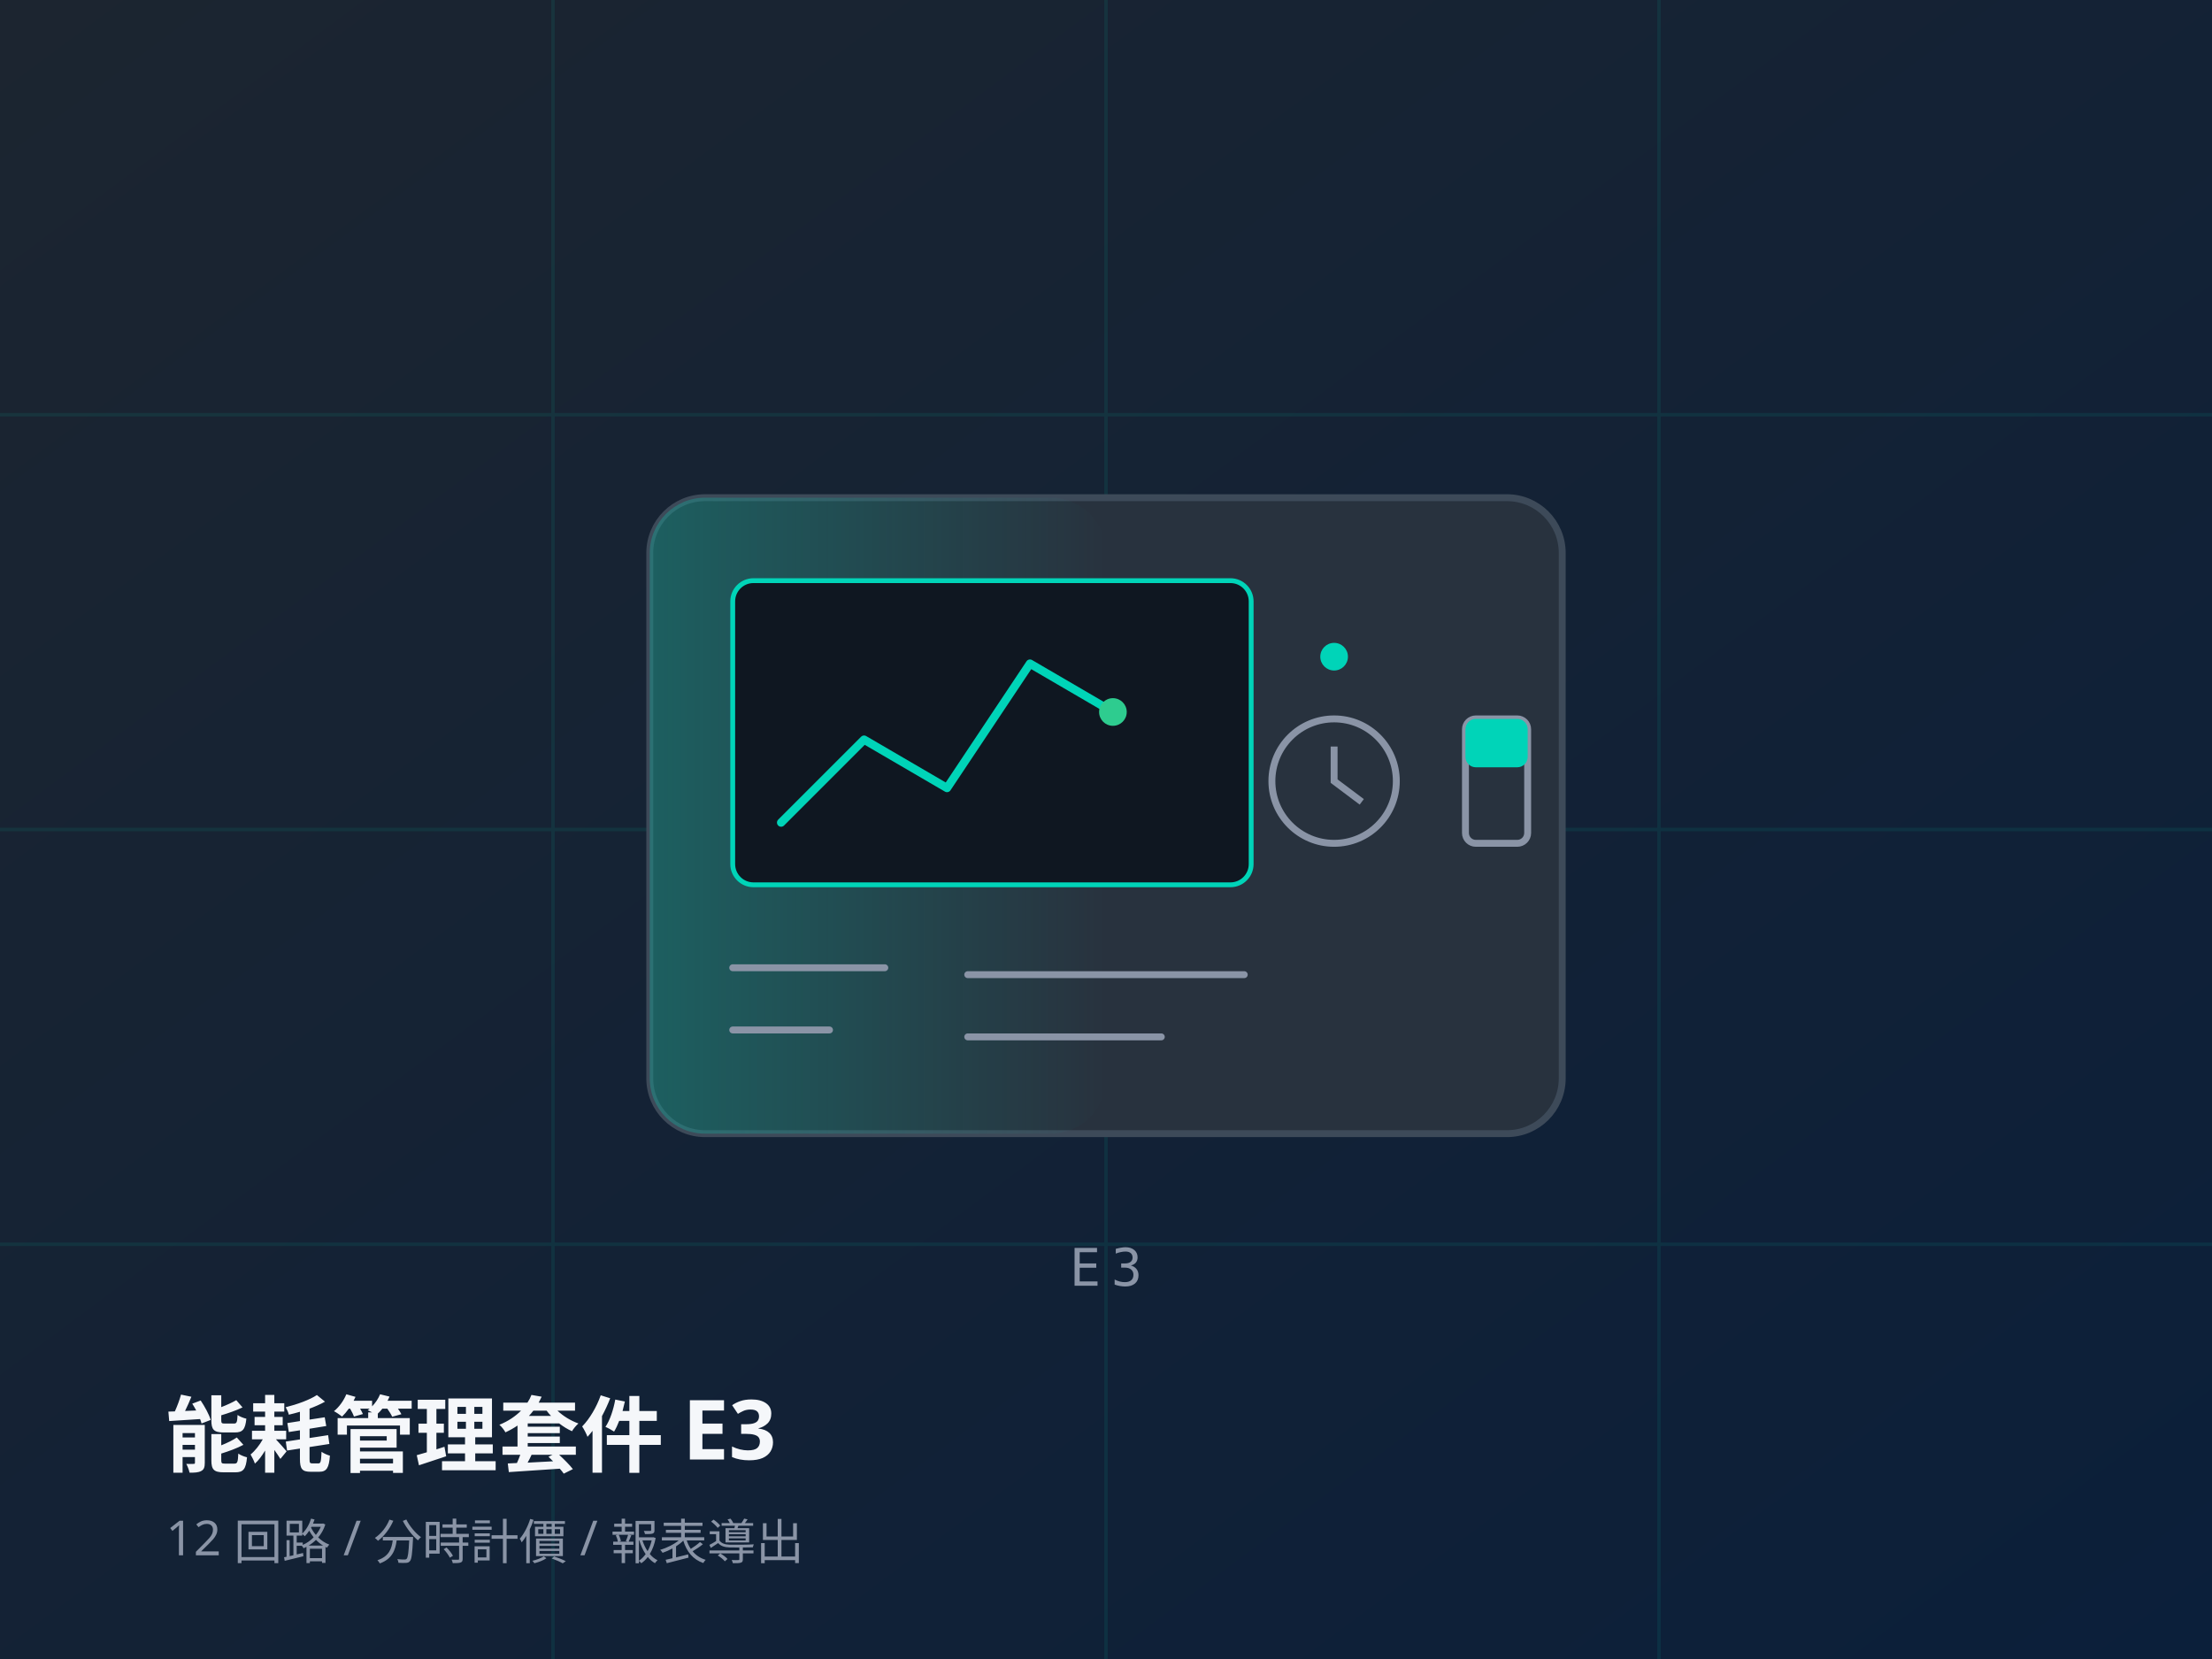
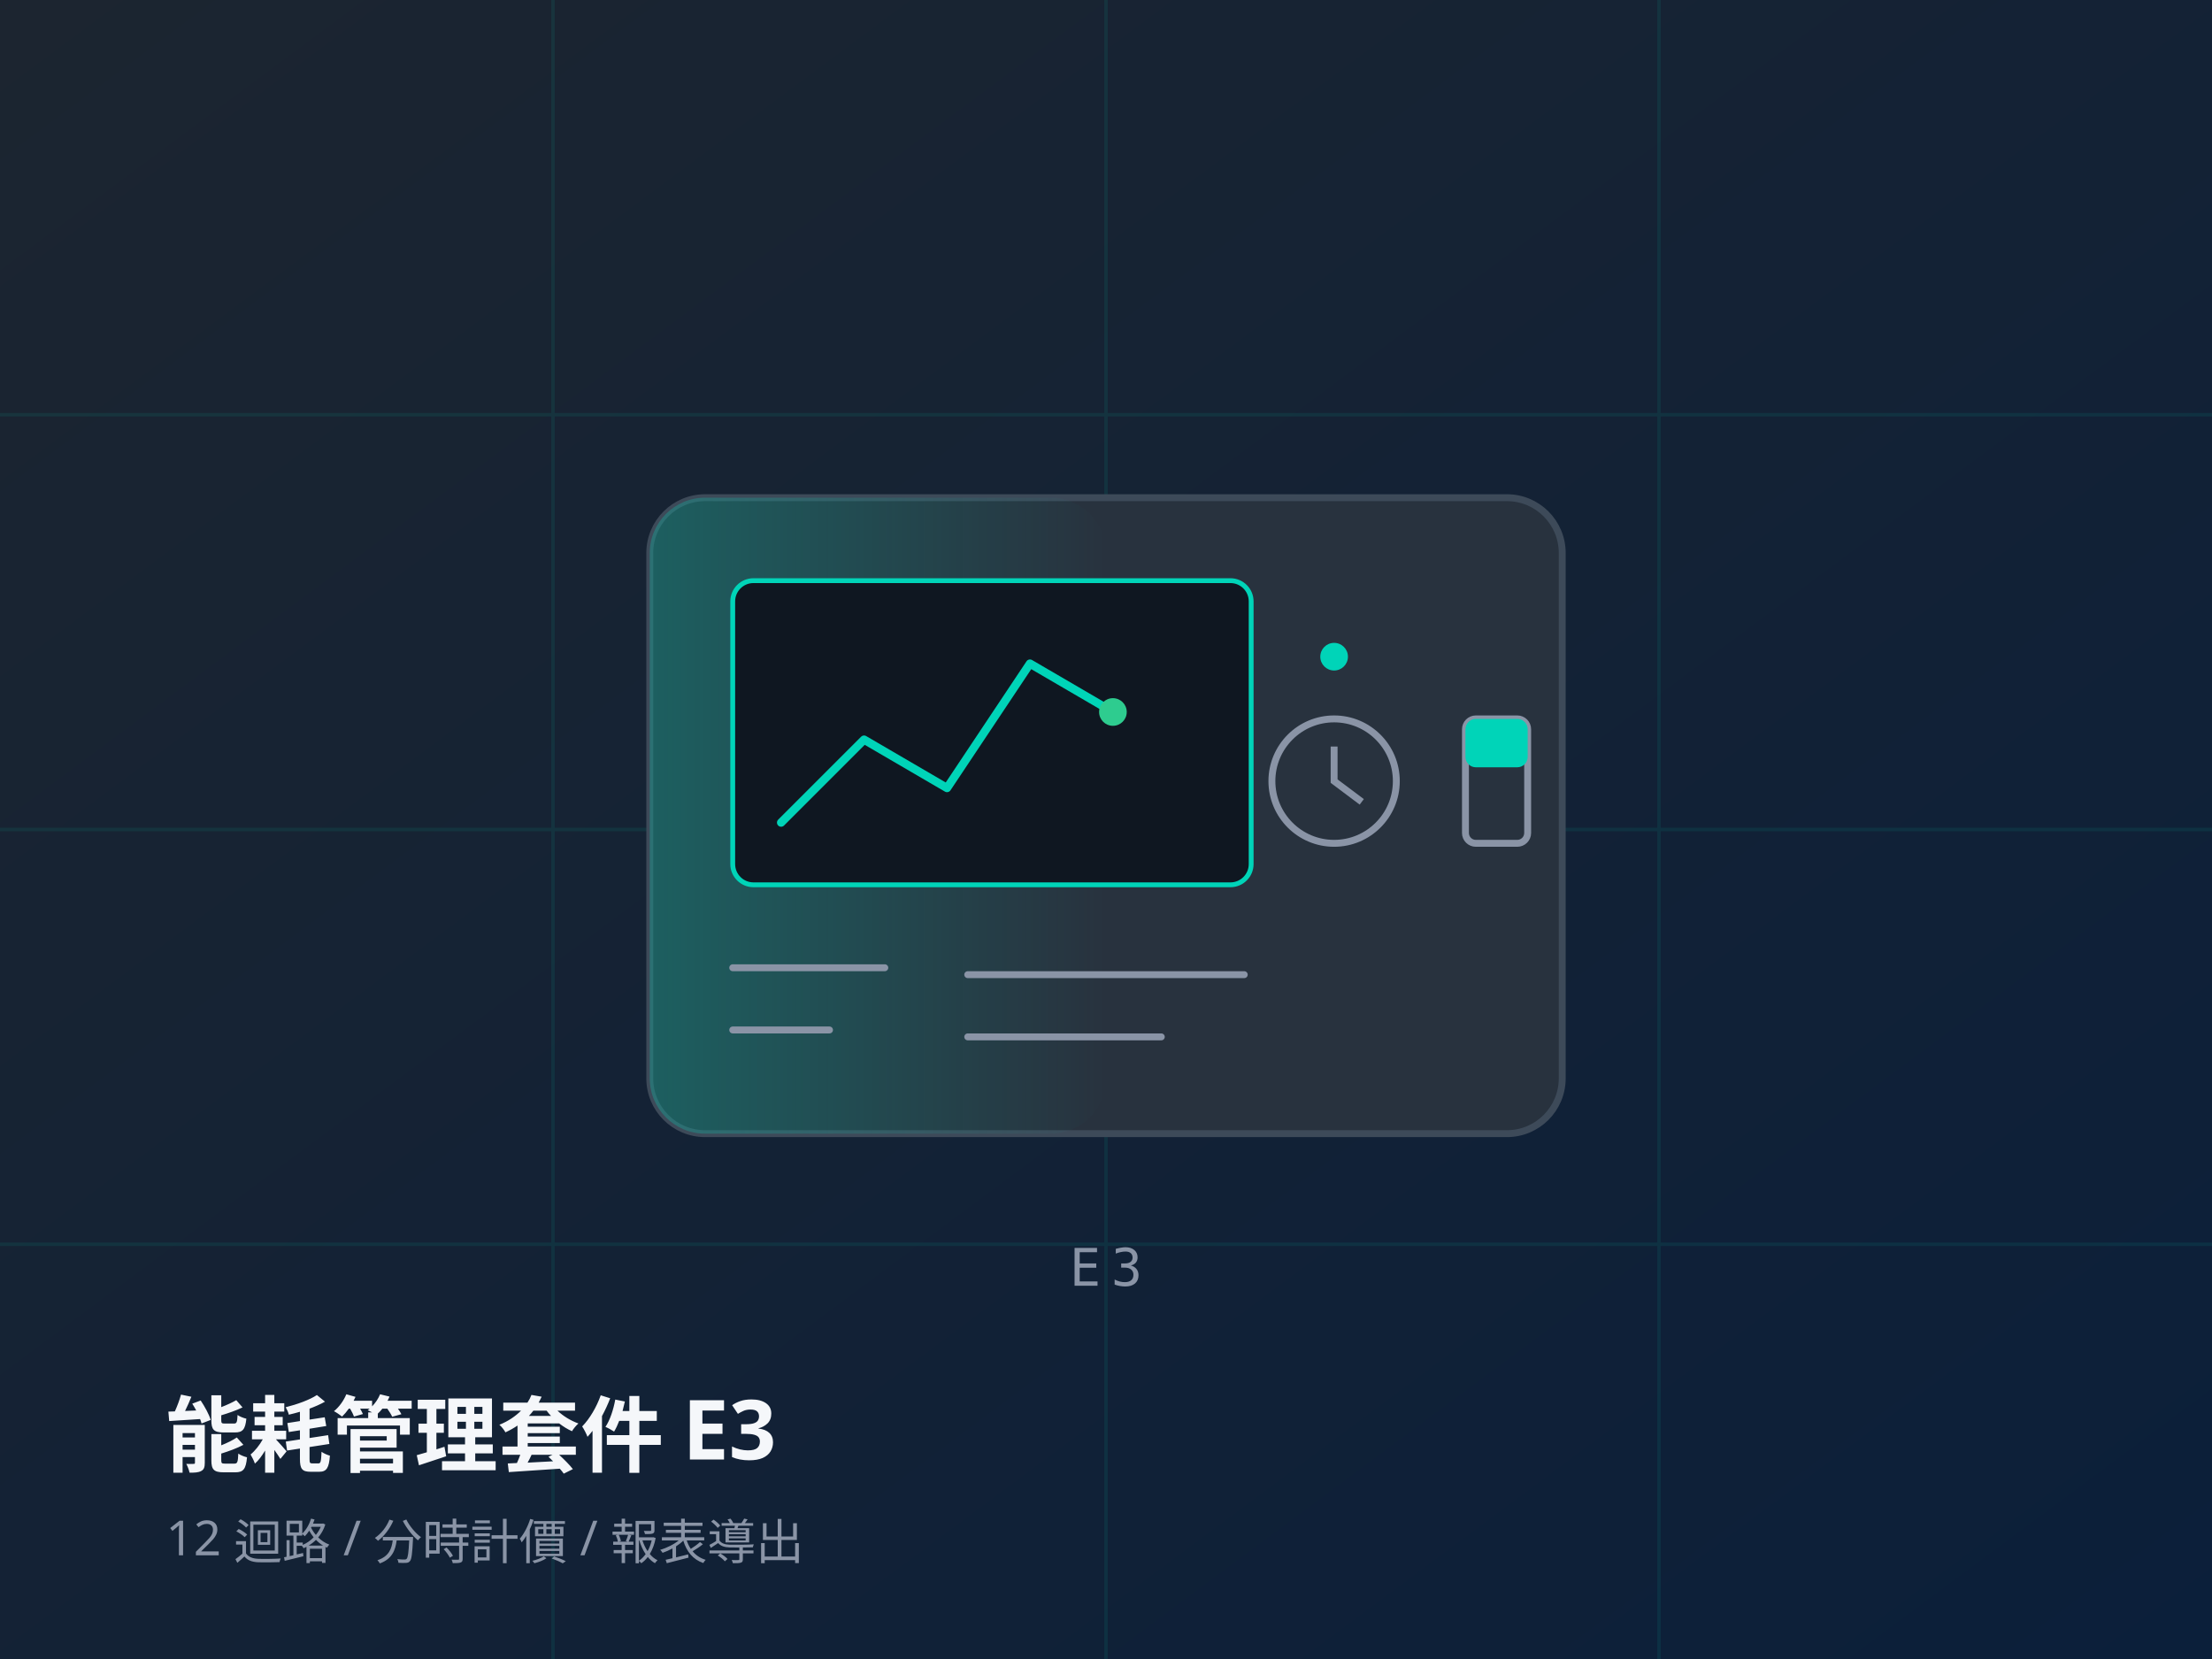
<svg xmlns="http://www.w3.org/2000/svg" viewBox="0 0 640 480" width="640" height="480" role="img" aria-label="能耗管理套件E3 產品圖">
  <defs>
    <linearGradient id="bgE3" x1="0" y1="0" x2="1" y2="1">
      <stop offset="0" stop-color="#1C2530" />
      <stop offset="1" stop-color="#0B1F3A" />
    </linearGradient>
    <linearGradient id="litE3" x1="0" y1="0" x2="1" y2="0">
      <stop offset="0" stop-color="#00D4B8" stop-opacity="0.28" />
      <stop offset="1" stop-color="#00D4B8" stop-opacity="0" />
    </linearGradient>
  </defs>
  <rect width="640" height="480" fill="url(#bgE3)" />
  <g stroke="#00D4B8" stroke-opacity="0.09" stroke-width="1">
    <path d="M0 120H640M0 240H640M0 360H640M160 0V480M320 0V480M480 0V480" />
  </g>
  <g transform="translate(320 236)">
    <rect x="-132" y="-92" width="264" height="184" rx="16" fill="#28323E" stroke="#3D4A59" stroke-width="2" />
    <rect x="-132" y="-92" width="132" height="184" rx="16" fill="url(#litE3)" />
    <rect x="-108" y="-68" width="150" height="88" rx="6" fill="#0F1721" stroke="#00D4B8" stroke-width="1.4" />
    <g stroke="#00D4B8" stroke-width="2.4" fill="none" stroke-linecap="round" stroke-linejoin="round">
      <path d="M-94 2 L-70 -22 L-46 -8 L-22 -44 L2 -30" />
    </g>
    <g fill="#2ECC8F">
      <circle cx="2" cy="-30" r="4" />
    </g>
    <g stroke="#8A94A6" stroke-width="2" stroke-linecap="round">
      <path d="M-108 44h44M-108 62h28" />
    </g>
    <g fill="#00D4B8">
      <circle cx="66" cy="-46" r="4" />
    </g>
    <g fill="none" stroke="#8A94A6" stroke-width="2">
      <circle cx="66" cy="-10" r="18" />
      <path d="M66 -20v10l8 6" />
    </g>
    <g fill="none" stroke="#8A94A6" stroke-width="2">
      <rect x="104" y="-28" width="18" height="36" rx="3" />
      <rect x="104" y="-28" width="18" height="14" rx="3" fill="#00D4B8" stroke="none" />
    </g>
    <g stroke="#8A94A6" stroke-width="2" stroke-linecap="round">
      <path d="M-40 46h80M-40 64h56" />
    </g>
    <text x="0" y="136" text-anchor="middle" font-family="Consolas, monospace" font-size="15" letter-spacing="3" fill="#8A94A6">E3</text>
  </g>
  <text x="48" y="424" font-family="Noto Sans SC, sans-serif" font-size="24" font-weight="600" fill="#F5F7FA">能耗管理套件 E3</text>
-   <text x="48" y="450" font-family="Noto Sans SC, sans-serif" font-size="14" fill="#8A94A6">12 回路 / 分時計價 / 報表導出</text>
+   <text x="48" y="450" font-family="Noto Sans SC, sans-serif" font-size="14" fill="#8A94A6">12 迴路 / 分時計價 / 報表導出</text>
</svg>
